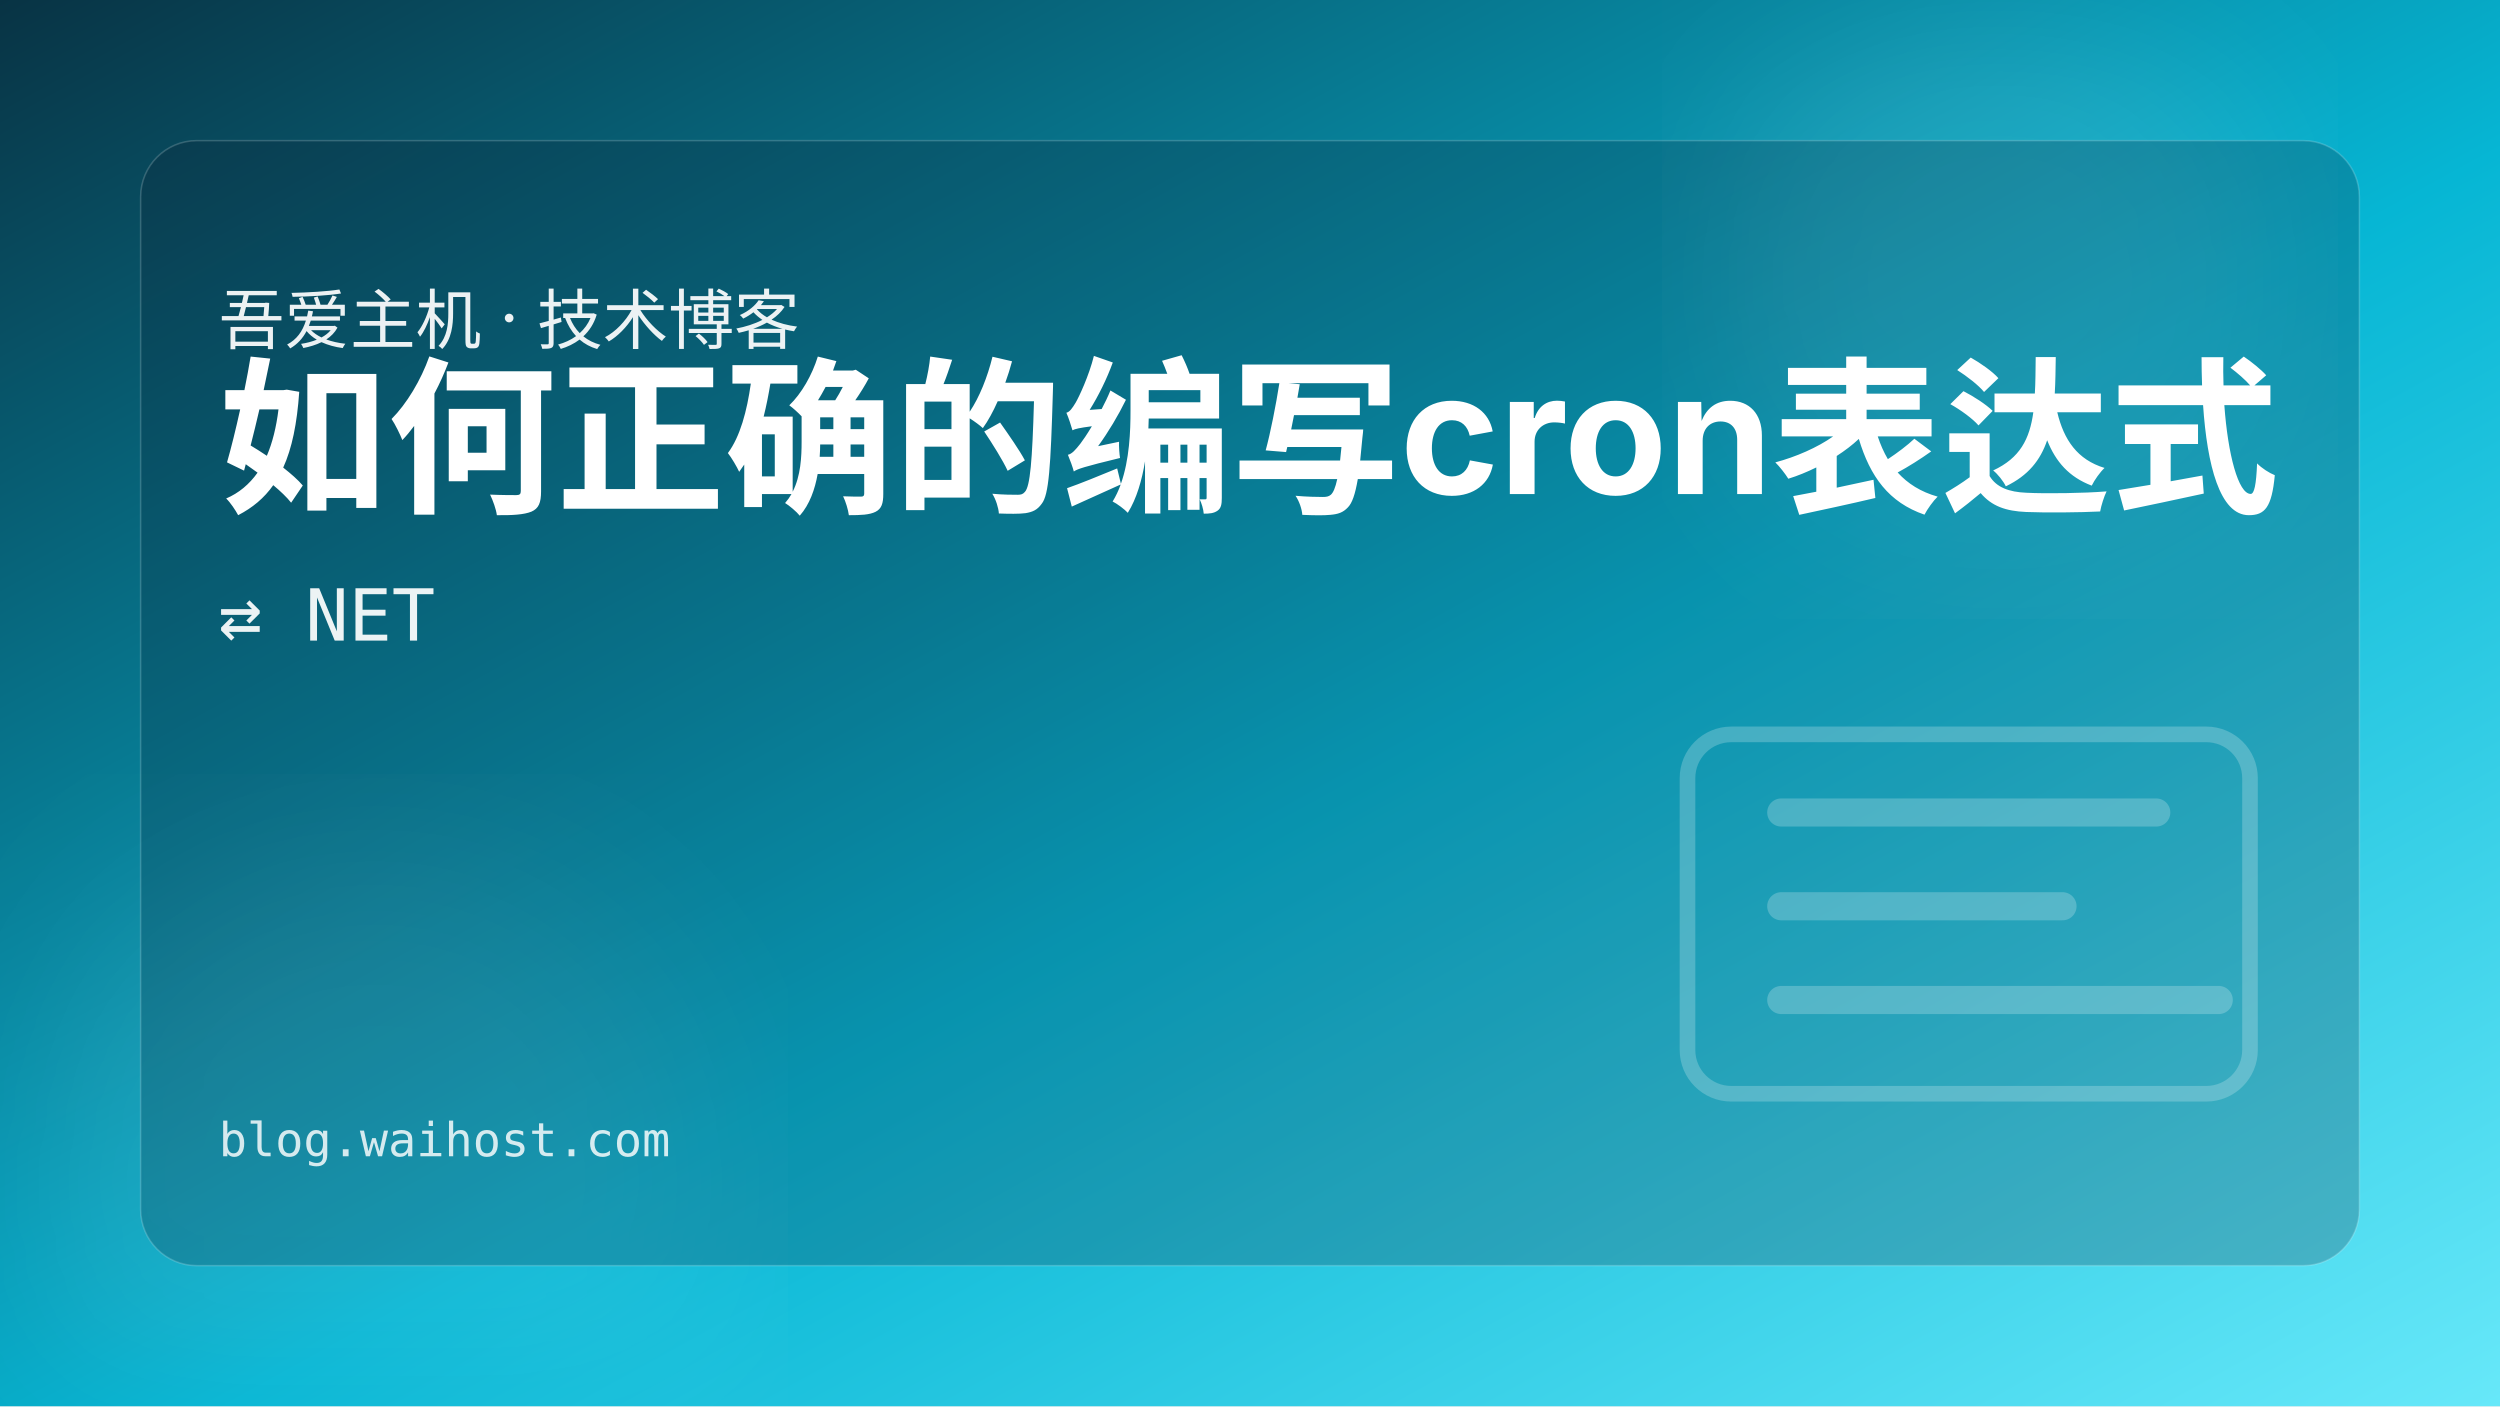
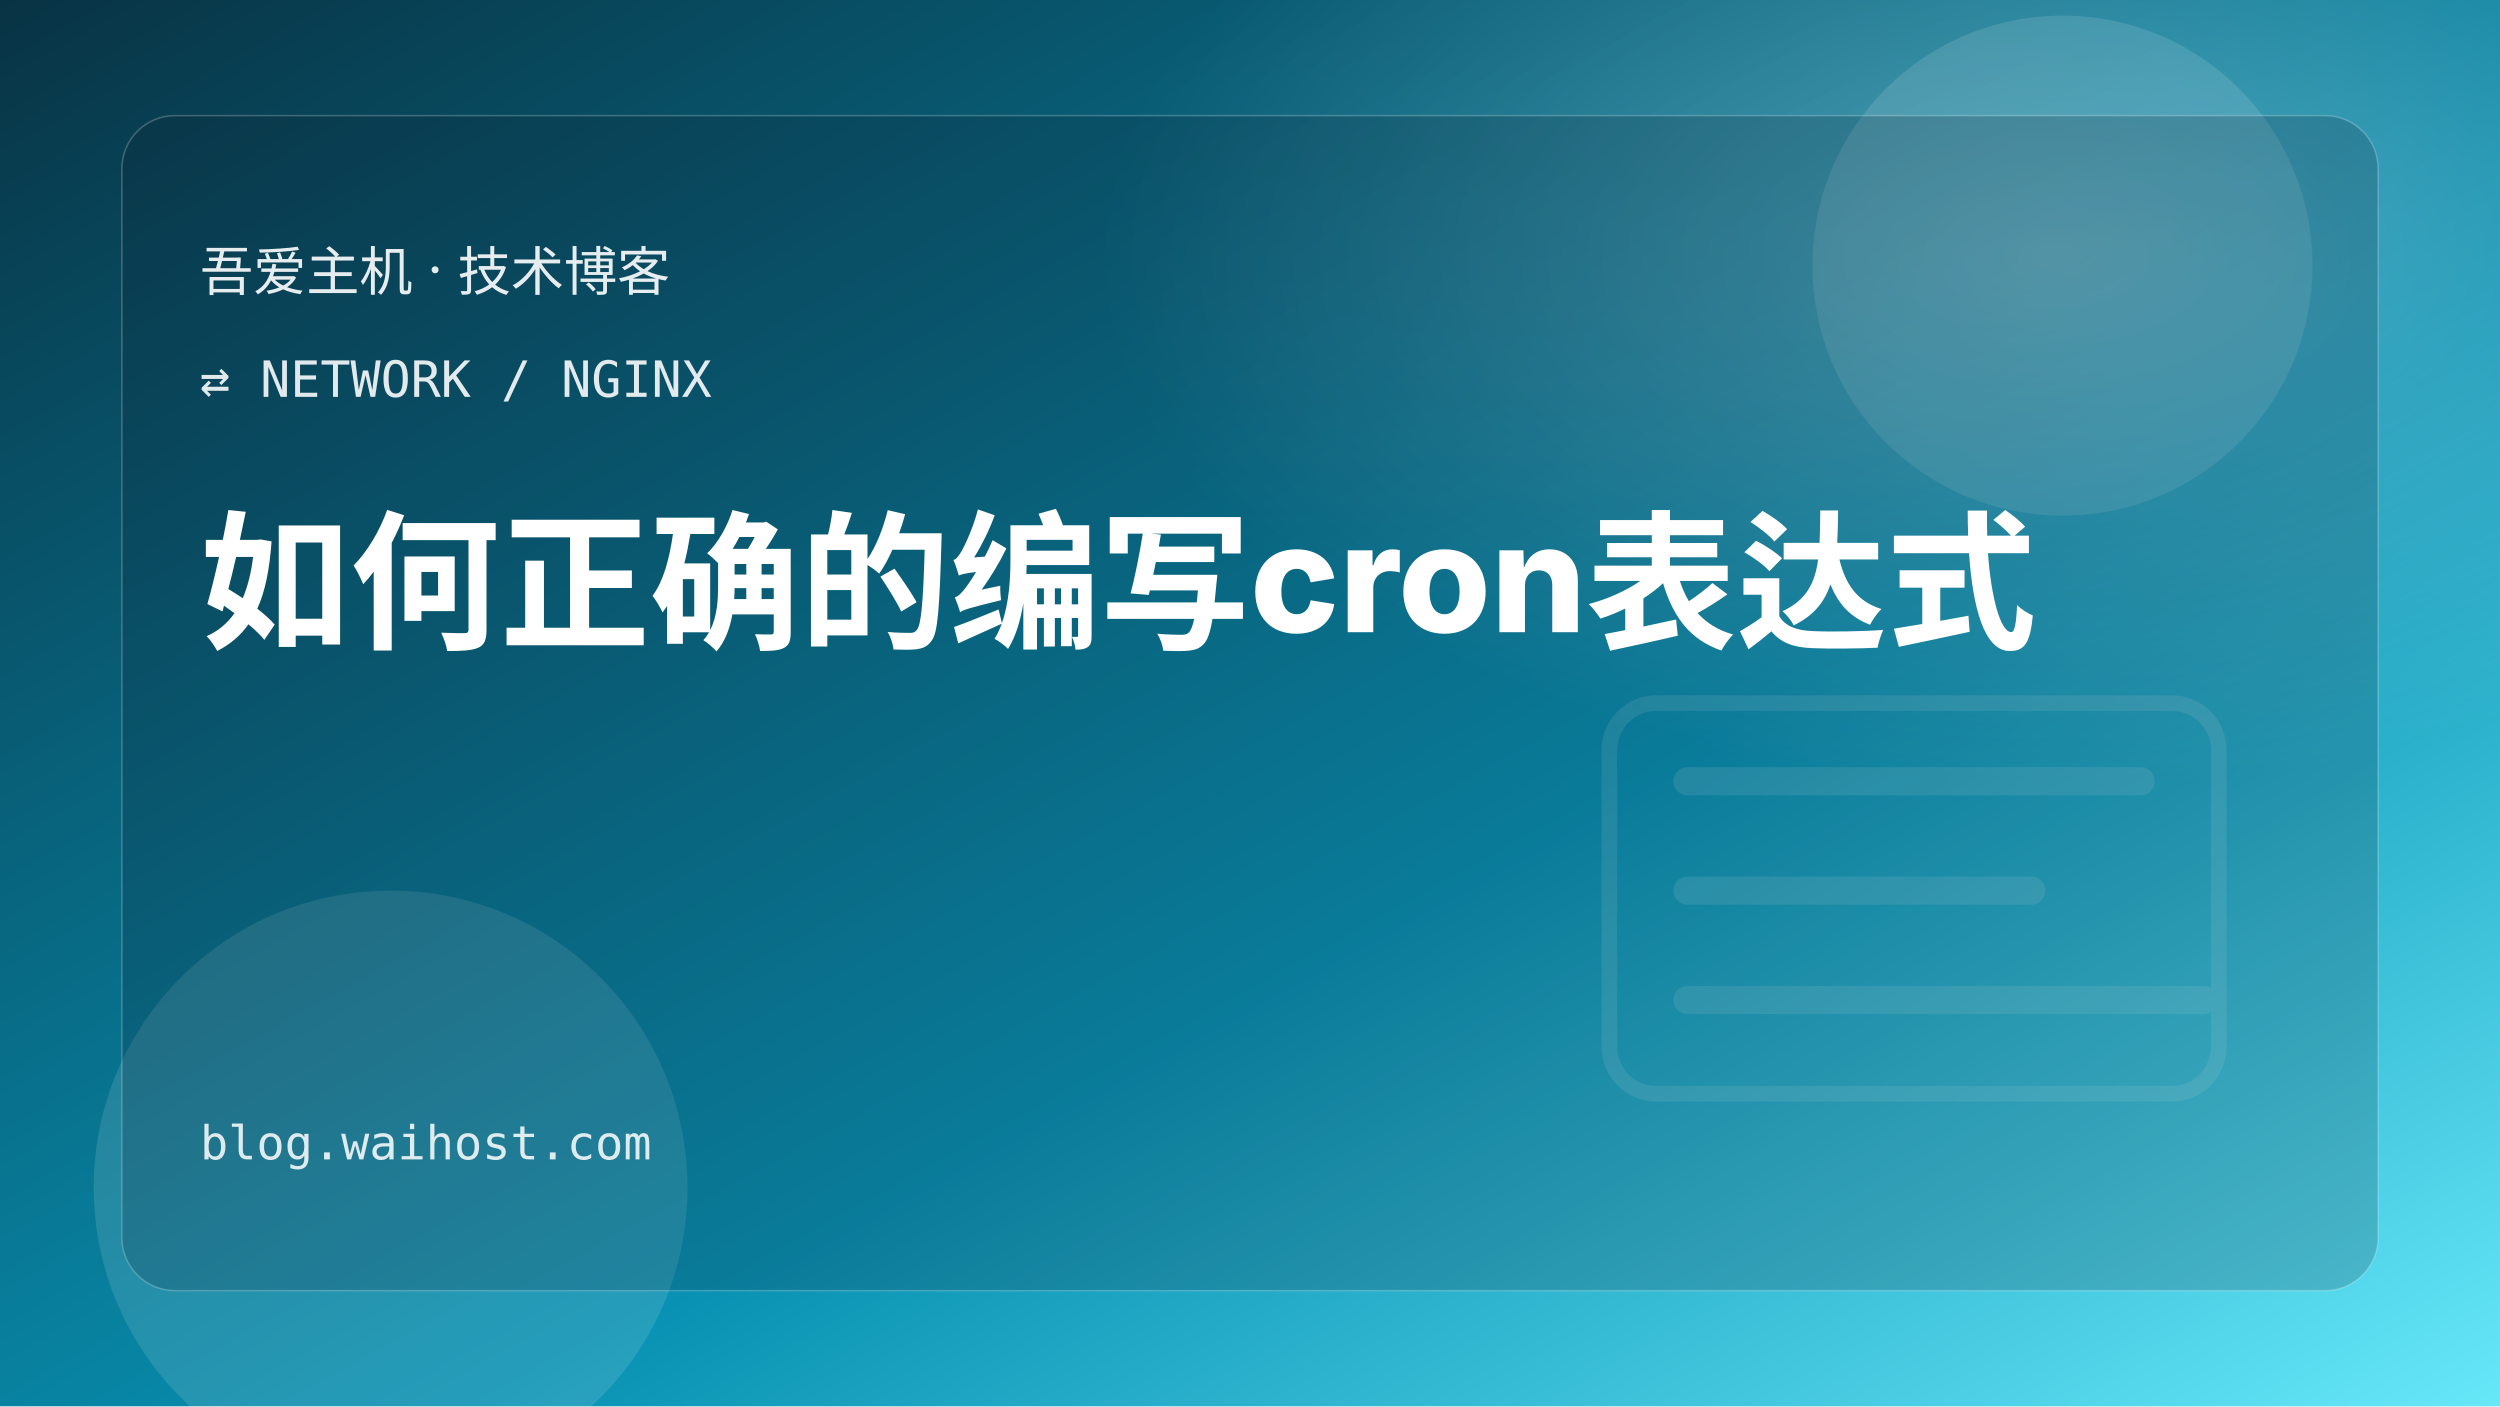
<svg xmlns="http://www.w3.org/2000/svg" width="1600" height="900" viewBox="0 0 1600 900" role="img" aria-label="如何正确的编写cron表达式">
  <defs>
    <linearGradient id="g" x1="0" y1="0" x2="1" y2="1">
      <stop offset="0%" stop-color="#083344" />
-       <stop offset="55%" stop-color="#06b6d4" />
+       <stop offset="60%" stop-color="#0891b2" />
      <stop offset="100%" stop-color="#67e8f9" />
    </linearGradient>
-     <filter id="blur">
-       <feGaussianBlur stdDeviation="60" />
-     </filter>
+     <radialGradient id="shine" cx="82%" cy="18%" r="38%">
+       <stop offset="0%" stop-color="rgba(255,255,255,.28)" />
+       <stop offset="100%" stop-color="rgba(255,255,255,0)" />
+     </radialGradient>
  </defs>
  <rect width="1600" height="900" fill="url(#g)" />
-   <circle cx="1280" cy="180" r="180" fill="rgba(255,255,255,.10)" filter="url(#blur)" />
-   <circle cx="240" cy="760" r="220" fill="rgba(255,255,255,.08)" filter="url(#blur)" />
-   <rect x="90" y="90" width="1420" height="720" rx="36" fill="rgba(15,23,42,.22)" stroke="rgba(255,255,255,.18)" />
-   <text x="140" y="220" font-size="42" font-family="Inter, Arial, sans-serif" fill="white" opacity=".92">吾爱主机 · 技术博客</text>
-   <text x="140" y="320" font-size="108" font-weight="700" font-family="Inter, 'PingFang SC', 'Microsoft YaHei', sans-serif" fill="white">如何正确的编写cron表达式</text>
-   <text x="140" y="410" font-size="46" font-family="JetBrains Mono, Consolas, monospace" fill="rgba(255,255,255,.92)">⇄ NET</text>
-   <g opacity=".22" stroke="white" fill="none">
-     <path d="M1140 520h240M1140 580h180M1140 640h280" stroke-width="18" stroke-linecap="round" />
-     <rect x="1080" y="470" width="360" height="230" rx="28" stroke-width="10" />
+   <rect width="1600" height="900" fill="url(#shine)" />
+   <g opacity=".12">
+     <circle cx="1320" cy="170" r="160" fill="#fff" />
+     <circle cx="250" cy="760" r="190" fill="#fff" />
+     <path d="M1080 500h290M1080 570h220M1080 640h330" stroke="#fff" stroke-width="18" stroke-linecap="round" />
+     <rect x="1030" y="450" width="390" height="250" rx="30" stroke="#fff" stroke-width="10" fill="none" />
  </g>
-   <text x="140" y="740" font-size="30" font-family="JetBrains Mono, Consolas, monospace" fill="rgba(255,255,255,.82)">blog.waihost.com</text>
+   <rect x="78" y="74" width="1444" height="752" rx="34" fill="rgba(15,23,42,.18)" stroke="rgba(255,255,255,.22)" />
+   <text x="128" y="186" font-size="34" font-family="Inter,Arial,sans-serif" fill="rgba(255,255,255,.9)">吾爱主机 · 技术博客</text>
+   <text x="128" y="254" font-size="32" font-family="JetBrains Mono,Consolas,monospace" fill="rgba(255,255,255,.88)">⇄ NETWORK / NGINX</text>
+   <text x="128" y="408" font-size="96" font-weight="800" font-family="Inter,'PingFang SC','Microsoft YaHei',sans-serif" fill="#fff">如何正确的编写cron表达式</text>
+   <text x="128" y="742" font-size="30" font-family="JetBrains Mono,Consolas,monospace" fill="rgba(255,255,255,.85)">blog.waihost.com</text>
</svg>
